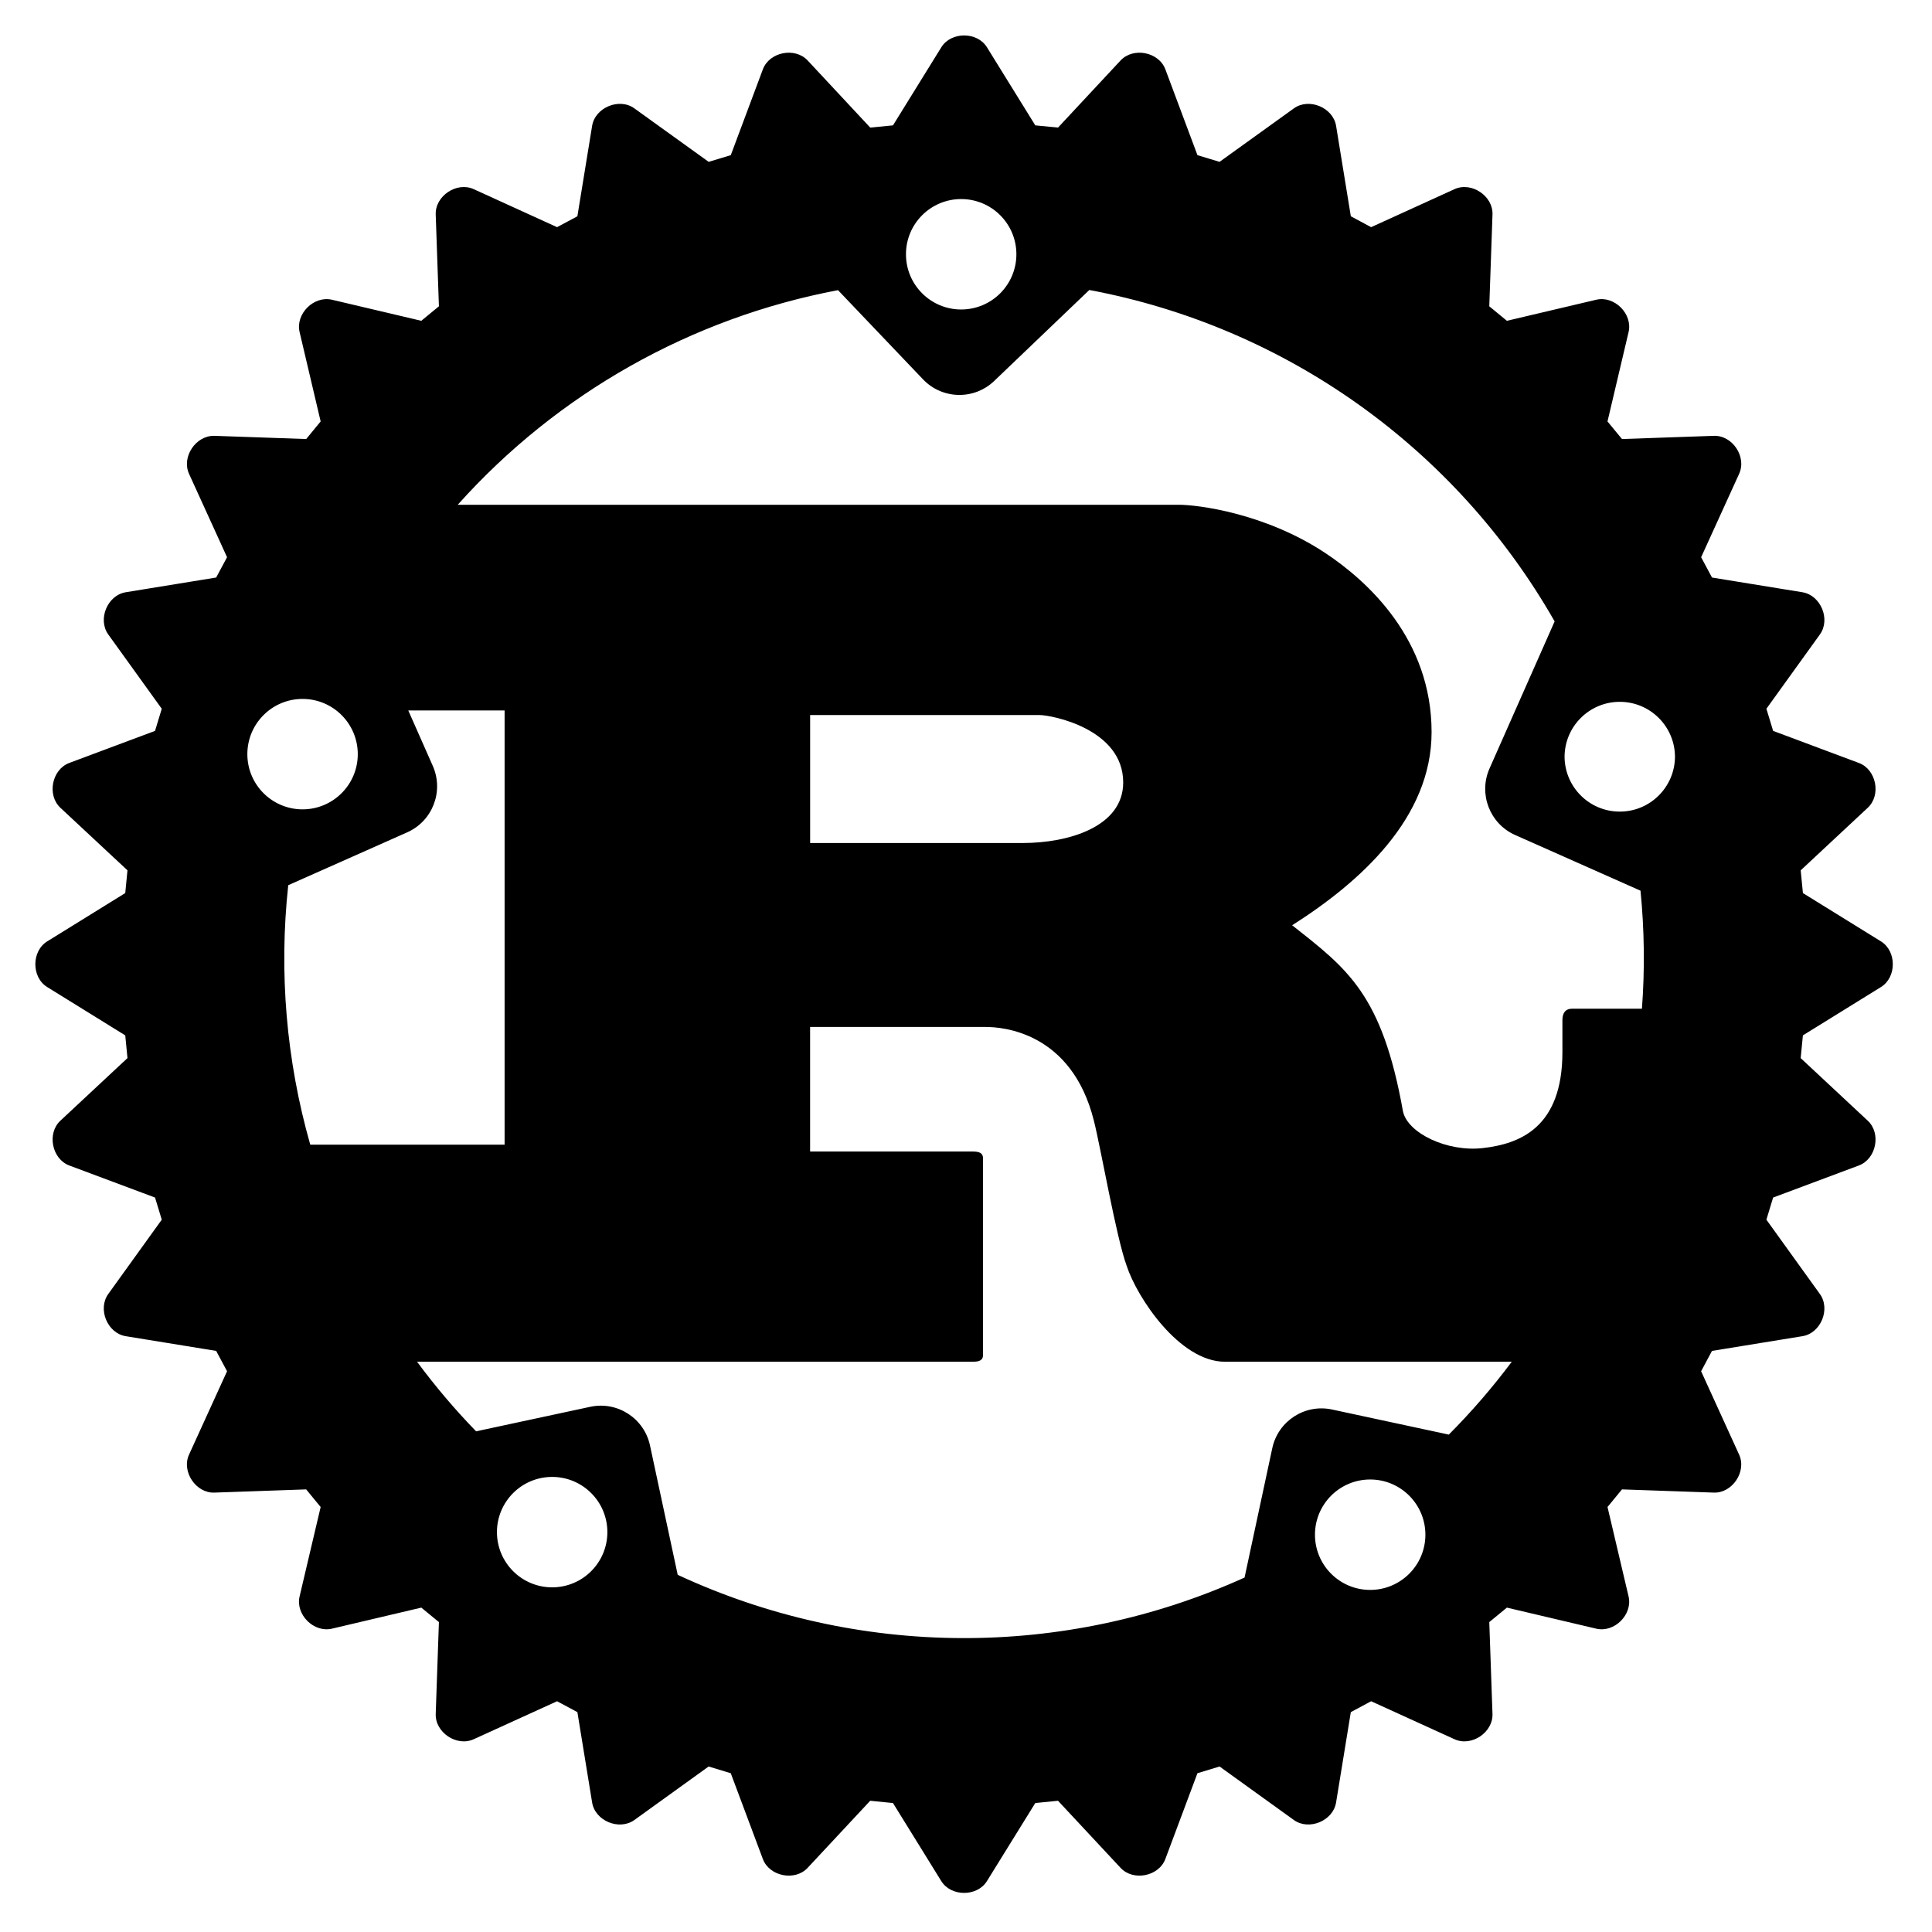
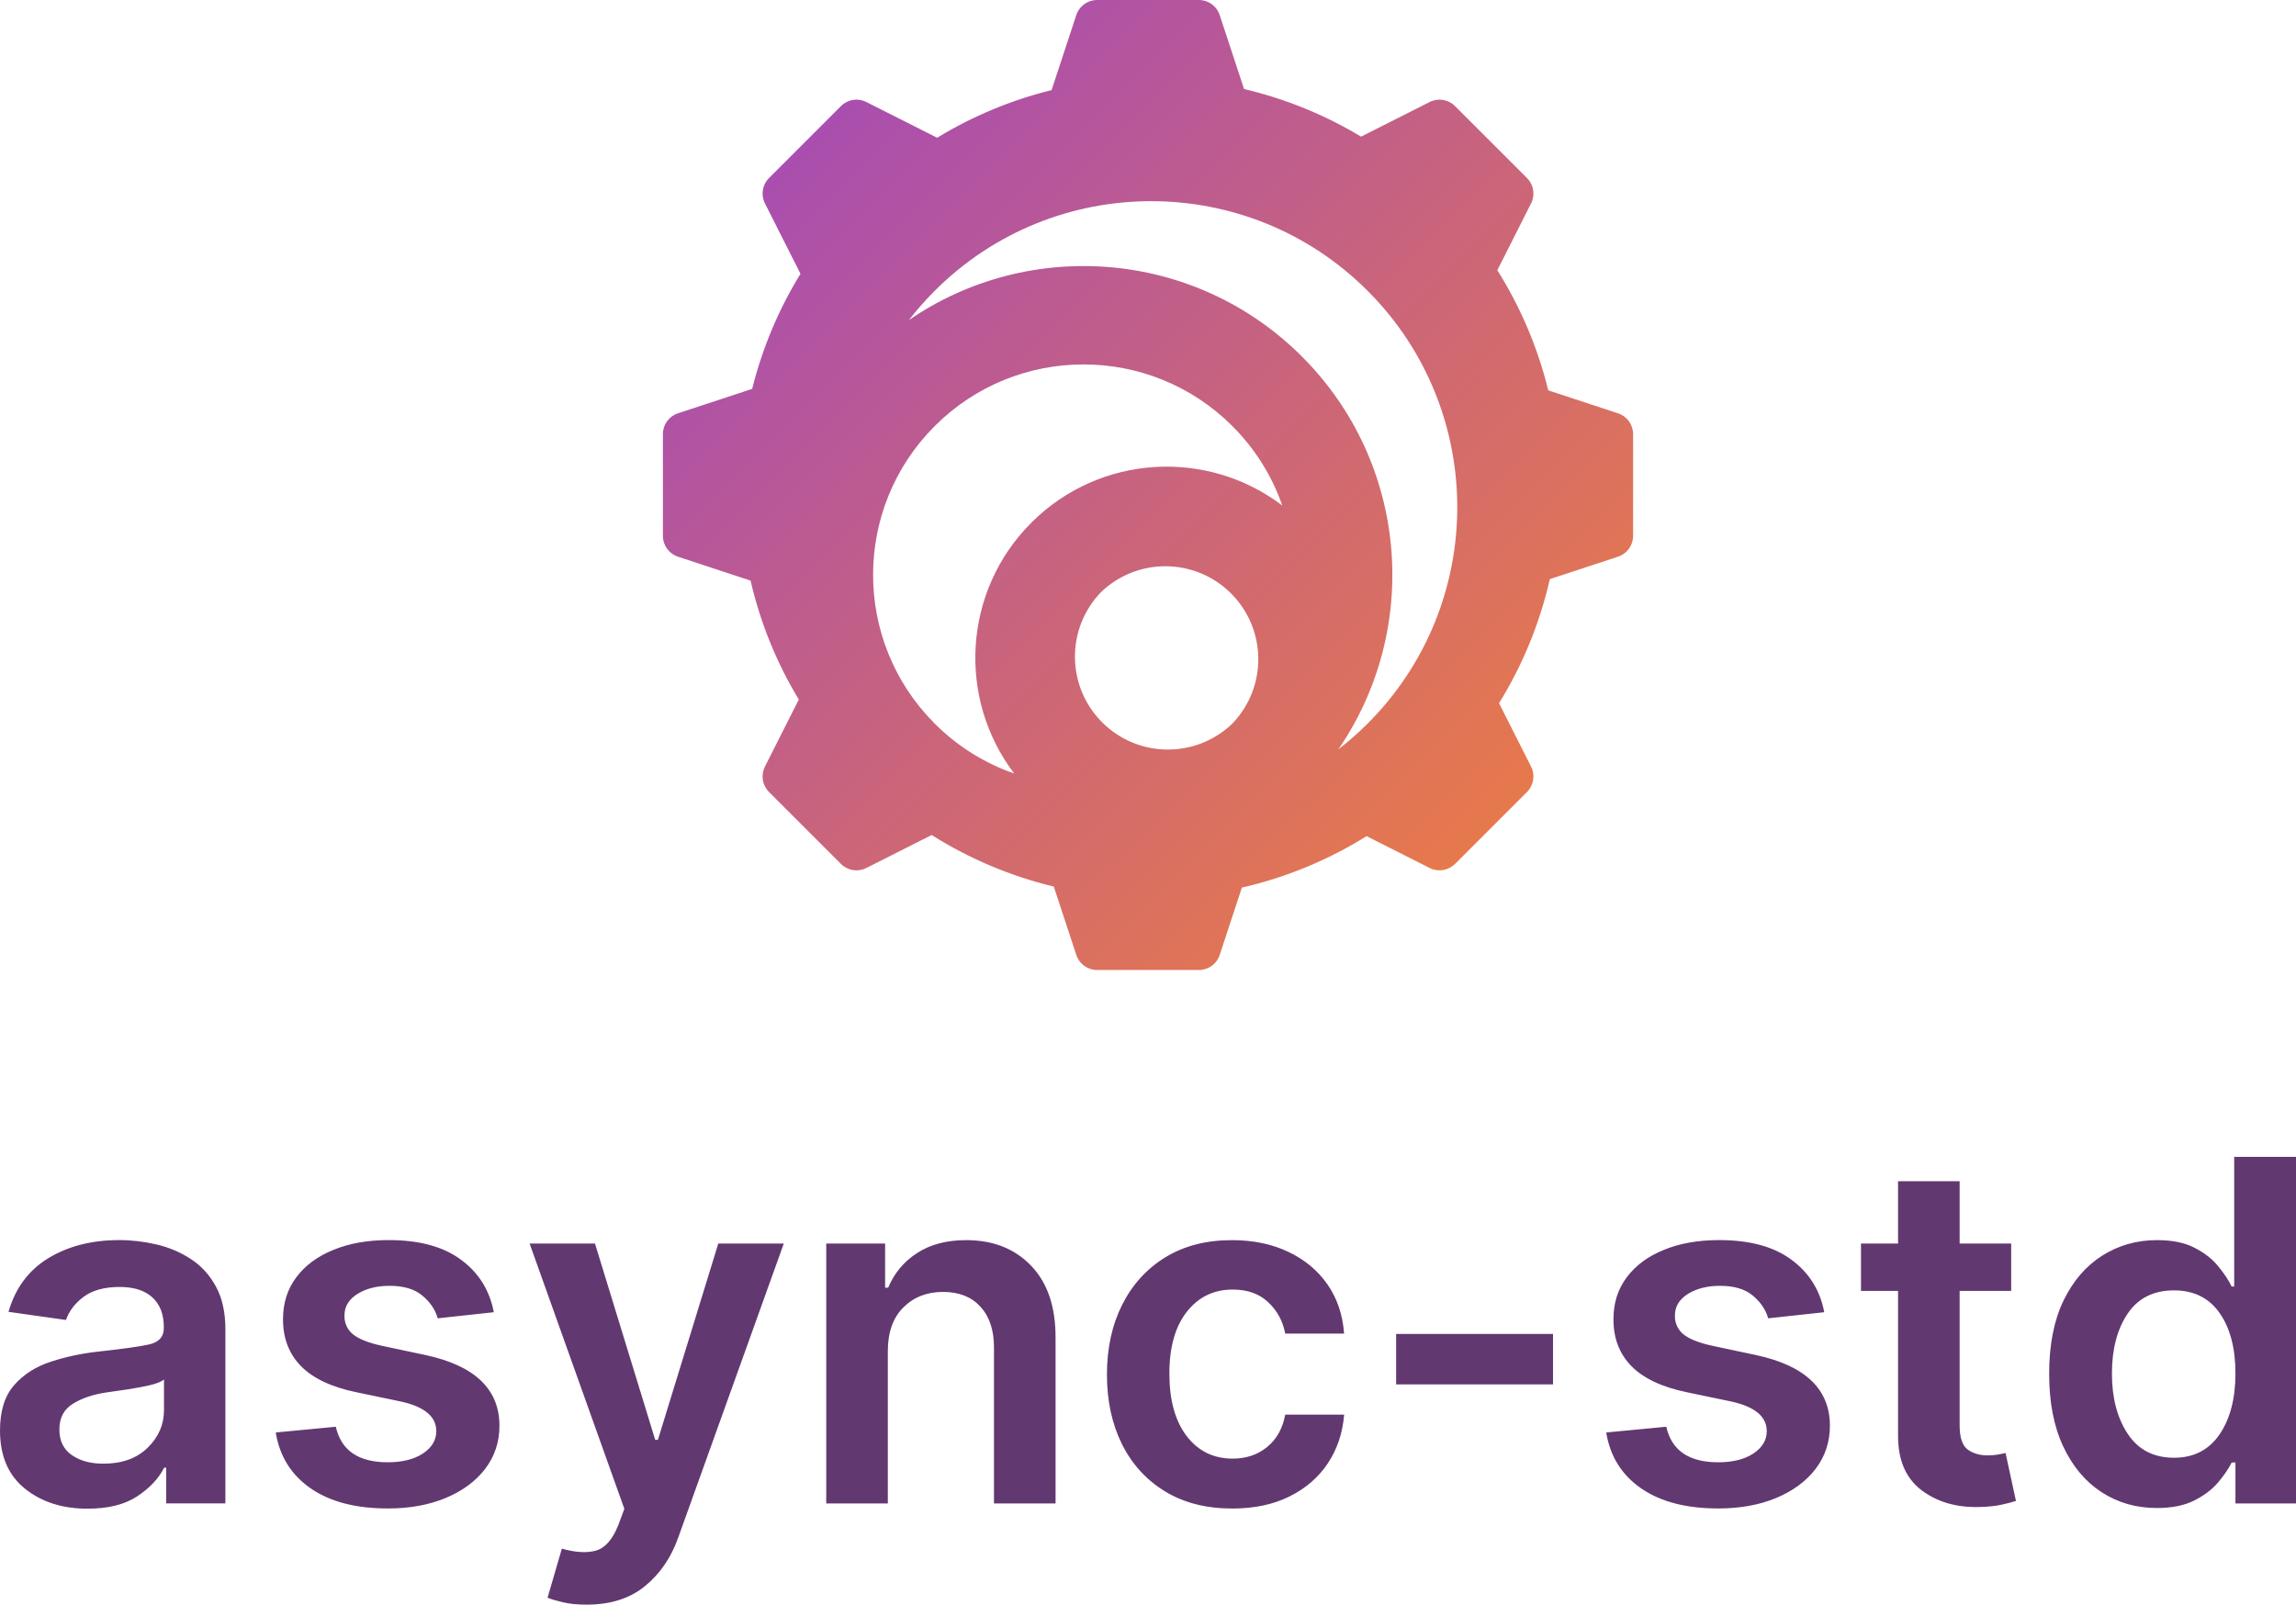
- <svg xmlns="http://www.w3.org/2000/svg" x="0px" y="0px" width="1024" height="1024" viewbox="0 0 144 144" version="1.1" id="svg60">
-   <defs id="defs64" />
-   <path d="m 480.182,134.771 a 29.262,29.262 0 0 1 58.524,0 29.262,29.262 0 0 1 -58.524,0 M 131.103,399.71 a 29.262,29.262 0 0 1 58.524,0 29.262,29.262 0 0 1 -58.524,0 m 698.148,1.365 a 29.262,29.262 0 0 1 58.523,0 29.262,29.262 0 0 1 -58.523,0 M 215.809,441.164 c 13.463,-5.979 19.545,-21.758 13.567,-35.25 l -12.983,-29.356 h 51.057 V 606.699 H 164.441 A 360.264,360.266 0 0 1 152.776,469.174 Z m 213.579,5.659 v -67.835 h 121.585 c 6.28,0 44.345,7.259 44.345,35.721 0,23.632 -29.196,32.105 -53.204,32.105 z M 263.393,812.06 a 29.262,29.262 0 0 1 58.524,0 29.262,29.262 0 0 1 -58.524,0 m 433.569,1.365 a 29.262,29.262 0 0 1 58.524,0 29.262,29.262 0 0 1 -58.524,0 m 9.048,-66.357 c -14.414,-3.088 -28.593,6.082 -31.681,20.525 l -14.687,68.541 a 360.264,360.266 0 0 1 -300.441,-1.44 L 344.521,766.153 C 341.433,751.729 327.254,742.54 312.849,745.637 L 252.34,758.63 a 360.264,360.266 0 0 1 -31.286,-36.879 h 294.425 c 3.333,0 5.555,-0.603 5.555,-3.634 v -104.149 c 0,-3.032 -2.222,-3.634 -5.555,-3.634 h -86.109 v -66.018 h 93.133 c 8.502,0 45.456,2.429 57.271,49.664 3.7,14.527 11.825,61.781 17.38,76.911 5.536,16.966 28.075,50.86 52.093,50.86 h 152.014 a 360.264,360.266 0 0 1 -33.367,38.621 z M 869.5,472.083 a 360.264,360.266 0 0 1 0.763,62.544 h -36.963 c -3.7,0 -5.188,2.429 -5.188,6.054 v 16.975 c 0,39.957 -22.53,48.648 -42.273,50.86 -18.802,2.118 -39.646,-7.871 -42.217,-19.376 -11.091,-62.384 -29.572,-75.706 -58.759,-98.726 36.219,-23.001 73.908,-56.933 73.908,-102.351 0,-49.043 -33.621,-79.934 -56.537,-95.083 -32.152,-21.193 -67.75,-25.439 -77.353,-25.439 H 242.604 A 360.264,360.266 0 0 1 444.16,153.789 l 45.06,47.273 c 10.187,10.667 27.059,11.063 37.716,0.866 l 50.417,-48.224 a 360.264,360.266 0 0 1 246.635,175.656 l -34.515,77.956 c -5.96,13.492 0.122,29.271 13.576,35.25 z m 86.081,1.262 -1.177,-12.051 35.551,-33.16 c 7.231,-6.741 4.529,-20.308 -4.717,-23.754 l -45.446,-16.994 -3.559,-11.731 28.348,-39.374 c 5.781,-8.003 0.471,-20.779 -9.264,-22.38 l -47.922,-7.796 -5.762,-10.761 20.139,-44.204 c 4.124,-9.001 -3.54,-20.515 -13.445,-20.139 l -48.638,1.695 -7.683,-9.321 11.176,-47.376 c 2.26,-9.622 -7.504,-19.395 -17.126,-17.135 l -47.367,11.166 -9.34,-7.683 1.704,-48.638 c 0.377,-9.848 -11.147,-17.54 -20.129,-13.454 l -44.194,20.148 -10.761,-5.771 -7.814,-47.932 c -1.582,-9.716 -14.367,-15.026 -22.37,-9.264 L 646.384,85.784 634.672,82.235 617.678,36.779 C 614.232,27.515 600.656,24.85 593.933,32.043 L 560.774,67.623 548.723,66.446 523.114,25.067 c -5.178,-8.379 -19.046,-8.379 -24.206,0 L 473.299,66.446 461.239,67.623 428.07,32.043 c -6.722,-7.193 -20.299,-4.529 -23.745,4.736 l -16.994,45.456 -11.722,3.549 -39.392,-28.349 c -8.003,-5.781 -20.798,-0.452 -22.379,9.264 l -7.814,47.932 -10.761,5.771 -44.194,-20.148 c -8.982,-4.105 -20.506,3.606 -20.129,13.454 l 1.695,48.638 -9.34,7.683 -47.367,-11.166 c -9.622,-2.241 -19.395,7.513 -17.135,17.135 l 11.157,47.376 -7.664,9.321 -48.638,-1.695 c -9.81,-0.282 -17.54,11.138 -13.454,20.139 l 20.148,44.204 -5.771,10.761 -47.922,7.796 c -9.735,1.582 -15.007,14.377 -9.264,22.38 l 28.348,39.374 -3.559,11.731 -45.455,16.994 c -9.227,3.446 -11.929,17.013 -4.717,23.754 l 35.56,33.16 -1.177,12.051 -41.369,25.609 c -8.379,5.178 -8.379,19.047 0,24.206 l 41.369,25.609 1.177,12.051 -35.56,33.169 c -7.212,6.722 -4.51,20.28 4.717,23.745 l 45.455,16.994 3.559,11.731 -28.348,39.383 c -5.762,8.022 -0.461,20.807 9.274,22.37 l 47.913,7.796 5.771,10.78 -20.148,44.185 c -4.105,8.982 3.644,20.534 13.454,20.139 l 48.619,-1.704 7.683,9.34 -11.157,47.386 c -2.26,9.603 7.513,19.357 17.135,17.098 l 47.367,-11.157 9.34,7.664 -1.695,48.647 c -0.377,9.848 11.147,17.55 20.129,13.445 l 44.194,-20.139 10.761,5.771 7.814,47.904 c 1.582,9.754 14.377,15.026 22.379,9.283 l 39.373,-28.368 11.731,3.568 16.994,45.437 c 3.446,9.227 17.022,11.948 23.745,4.717 l 33.169,-35.561 12.061,1.205 25.609,41.37 c 5.16,8.342 19.028,8.361 24.206,0 l 25.609,-41.37 12.051,-1.205 33.16,35.561 c 6.722,7.231 20.299,4.51 23.745,-4.717 l 16.994,-45.437 11.731,-3.568 39.383,28.368 c 8.003,5.743 20.788,0.452 22.37,-9.283 l 7.814,-47.904 10.761,-5.771 44.194,20.139 c 8.982,4.105 20.487,-3.578 20.129,-13.445 l -1.695,-48.647 9.33,-7.664 47.367,11.157 c 9.622,2.26 19.385,-7.494 17.126,-17.098 l -11.157,-47.386 7.664,-9.34 48.638,1.704 c 9.81,0.395 17.568,-11.157 13.445,-20.139 l -20.139,-44.185 5.762,-10.78 47.922,-7.796 c 9.754,-1.563 15.045,-14.349 9.264,-22.37 l -28.348,-39.383 3.559,-11.731 45.446,-16.994 c 9.245,-3.465 11.948,-17.022 4.717,-23.745 L 954.395,560.82 l 1.177,-12.051 41.369,-25.609 c 8.379,-5.159 8.389,-19.028 0.01,-24.206 z" id="path58" style="stroke-width:9.415" />
+ <svg xmlns="http://www.w3.org/2000/svg" width="446" height="311.774" version="1.1" id="svg13" style="fill:none">
+   <path d="m 163.364,20.605 a 4.249,4.249 0 0 1 4.917,-0.789 l 13.759,6.946 c 6.806,-4.145 14.285,-7.298 22.231,-9.255 L 209.073,2.922 A 4.249,4.249 0 0 1 213.107,0 h 19.784 a 4.249,4.249 0 0 1 4.035,2.919 l 4.733,14.381 c 8.127,1.909 15.773,5.06 22.731,9.246 l 13.329,-6.728 a 4.249,4.249 0 0 1 4.917,0.789 l 13.991,13.991 a 4.249,4.249 0 0 1 0.787,4.917 l -6.557,12.988 c 4.466,7.103 7.841,14.962 9.891,23.339 l 13.565,4.466 a 4.249,4.249 0 0 1 2.918,4.032 v 19.784 a 4.249,4.249 0 0 1 -2.919,4.035 l -13.258,4.363 a 79.155,79.155 0 0 1 -9.863,24.098 l 6.224,12.331 a 4.249,4.249 0 0 1 -0.787,4.917 l -13.991,13.991 a 4.249,4.249 0 0 1 -4.917,0.789 l -12.263,-6.19 a 79.179,79.179 0 0 1 -24.222,9.997 l -4.309,13.09 a 4.249,4.249 0 0 1 -4.033,2.921 h -19.784 a 4.249,4.249 0 0 1 -4.035,-2.919 l -4.374,-13.291 c -8.523,-2.05 -16.51,-5.471 -23.72,-10.016 l -12.7,6.41 a 4.249,4.249 0 0 1 -4.917,-0.789 l -13.989,-13.991 a 4.249,4.249 0 0 1 -0.789,-4.917 l 6.581,-13.036 a 79.131,79.131 0 0 1 -9.367,-23.11 l -14.112,-4.646 a 4.249,4.249 0 0 1 -2.918,-4.035 V 84.34 a 4.249,4.249 0 0 1 2.919,-4.035 l 14.422,-4.746 c 1.988,-7.999 5.186,-15.521 9.387,-22.359 l -6.91,-13.689 a 4.249,4.249 0 0 1 0.789,-4.917 z M 181.7,140.717 c 4.478,4.439 9.726,7.63 15.311,9.574 -11.08,-14.566 -9.969,-35.441 3.332,-48.741 13.302,-13.3 34.175,-14.411 48.741,-3.332 a 40.706,40.706 0 0 0 -9.7,-15.437 c -15.965,-15.965 -41.846,-15.965 -57.811,0 -15.922,15.921 -15.965,41.709 -0.127,57.683 l 0.127,0.127 z m 57.727,-0.172 a 18.054,18.054 0 0 0 -25.572,-25.481 18.054,18.054 0 0 0 25.481,25.572 z m 13.469,-71.28 c 20.767,20.767 23.126,52.974 7.073,76.34 a 60.224,60.224 0 0 0 5.691,-5.015 c 23.219,-23.221 23.219,-60.868 0,-84.088 -23.219,-23.221 -60.868,-23.221 -84.088,0 a 60.02,60.02 0 0 0 -5.015,5.69 c 23.365,-16.053 55.572,-13.697 76.34,7.073 z" id="path2" style="fill:url(#A);fill-rule:evenodd;stroke-width:1.2" />
+   <path d="m 16.985,293.131 c -4.846,0 -8.9,-1.293 -12.127,-3.88 -3.227,-2.587 -4.858,-6.357 -4.858,-11.31 0,-3.792 0.914,-6.73 2.743,-8.812 1.85,-2.104 4.24,-3.628 7.17,-4.57 2.953,-0.965 6.07,-1.622 9.352,-1.973 4.472,-0.482 7.678,-0.932 9.616,-1.348 1.96,-0.416 2.94,-1.48 2.94,-3.2 v -0.197 c 0,-2.477 -0.738,-4.395 -2.214,-5.754 -1.476,-1.359 -3.602,-2.038 -6.377,-2.038 -2.93,0 -5.255,0.636 -6.973,1.907 -1.696,1.27 -2.842,2.773 -3.437,4.505 l -11.17,-1.578 c 1.322,-4.603 3.9,-8.078 7.733,-10.423 3.855,-2.345 8.448,-3.518 13.78,-3.518 2.423,0 4.846,0.285 7.27,0.855 2.424,0.57 4.638,1.512 6.642,2.828 2.027,1.315 3.646,3.1 4.858,5.327 1.234,2.236 1.85,5.02 1.85,8.352 v 33.8 h -11.5 v -6.94 h -0.397 c -1.08,2.126 -2.84,4 -5.287,5.6 -2.423,1.578 -5.628,2.367 -9.616,2.367 z m 3.106,-8.746 c 3.613,0 6.477,-1.03 8.592,-3.1 2.115,-2.07 3.172,-4.493 3.172,-7.3 v -5.95 c -0.506,0.416 -1.443,0.8 -2.808,1.118 -1.344,0.307 -2.776,0.57 -4.296,0.8 l -3.867,0.56 c -2.665,0.373 -4.9,1.107 -6.675,2.203 -1.784,1.074 -2.676,2.75 -2.676,5.03 0,2.192 0.804,3.847 2.412,4.965 1.608,1.118 3.657,1.677 6.146,1.677 z m 75.84,-29.427 -10.905,1.184 c -0.463,-1.666 -1.454,-3.135 -2.974,-4.406 -1.498,-1.27 -3.624,-1.907 -6.378,-1.907 -2.5,0 -4.582,0.537 -6.28,1.6 -1.674,1.074 -2.5,2.466 -2.478,4.176 a 4.45,4.45 0 0 0 1.619,3.617 c 1.124,0.92 2.974,1.666 5.552,2.236 l 8.658,1.84 c 9.495,2.06 14.253,6.62 14.275,13.678 0,3.18 -0.925,5.984 -2.776,8.417 -1.85,2.412 -4.406,4.297 -7.666,5.656 -3.26,1.359 -7.006,2.038 -11.235,2.038 -6.235,0 -11.236,-1.304 -15.003,-3.912 -3.767,-2.608 -6.025,-6.226 -6.774,-10.85 l 11.665,-1.118 c 1.035,4.603 4.395,6.905 10.08,6.905 2.84,0 5.122,-0.57 6.84,-1.7 1.74,-1.16 2.6,-2.608 2.6,-4.34 0,-2.828 -2.28,-4.746 -6.84,-5.754 l -8.658,-1.808 c -4.868,-1.008 -8.47,-2.707 -10.805,-5.096 -2.336,-2.4 -3.492,-5.458 -3.47,-9.14 0,-3.113 0.86,-5.8 2.577,-8.1 1.72,-2.302 4.12,-4.077 7.204,-5.326 3.084,-1.27 6.664,-1.907 10.74,-1.907 5.948,0 10.63,1.27 14.044,3.814 3.437,2.52 5.563,5.918 6.378,10.193 z m 17.969,56.816 c -1.74,0 -3.26,-0.153 -4.56,-0.46 -1.3,-0.307 -2.3,-0.603 -2.974,-0.888 l 2.776,-9.535 c 2.622,0.745 4.814,0.877 6.576,0.394 1.784,-0.482 3.238,-2.115 4.362,-4.9 l 1.2,-3.222 -18.406,-51.555 h 12.7 l 11.698,38.14 h 0.528 l 11.73,-38.14 h 12.723 l -20.488,57.08 c -1.4,3.967 -3.58,7.135 -6.5,9.502 -2.93,2.4 -6.708,3.584 -11.334,3.584 z m 58.562,-49.254 v 29.592 H 160.5 v -50.503 h 11.433 v 8.582 h 0.595 c 1.167,-2.806 3.03,-5.042 5.585,-6.708 2.577,-1.688 5.76,-2.532 9.55,-2.532 5.243,0 9.45,1.655 12.623,4.965 3.194,3.3 4.78,8 4.758,14.04 v 32.157 h -11.962 v -30.316 c 0,-3.376 -0.88,-6.017 -2.644,-7.924 -1.74,-1.907 -4.152,-2.86 -7.237,-2.86 -3.15,0 -5.727,1.008 -7.732,3.025 -2.005,1.995 -3.007,4.822 -3.007,8.483 z m 66.883,30.578 c -5.045,0 -9.385,-1.107 -13.02,-3.32 -3.635,-2.213 -6.433,-5.282 -8.393,-9.206 -1.94,-3.924 -2.908,-8.428 -2.908,-13.514 0,-5.15 1,-9.678 2.974,-13.58 1.982,-3.924 4.78,-6.992 8.393,-9.206 3.635,-2.214 7.93,-3.32 12.888,-3.32 4.14,0 7.798,0.756 10.97,2.27 3.172,1.5 5.706,3.595 7.6,6.313 1.894,2.718 2.974,5.907 3.24,9.568 h -11.434 c -0.463,-2.433 -1.564,-4.46 -3.305,-6.083 -1.718,-1.644 -4.02,-2.466 -6.906,-2.466 -3.68,0 -6.653,1.447 -8.922,4.34 -2.247,2.87 -3.37,6.86 -3.37,11.968 0,5.15 1.113,9.195 3.338,12.133 2.247,2.937 5.232,4.406 8.955,4.406 2.622,0 4.847,-0.746 6.675,-2.236 1.85,-1.5 3.03,-3.595 3.536,-6.313 H 261.1 c -0.287,3.573 -1.344,6.73 -3.173,9.47 -1.829,2.74 -4.318,4.888 -7.468,6.445 -3.15,1.557 -6.85,2.334 -11.103,2.334 z m 62.33,-33.932 v 9.808 H 271.2 v -9.798 h 30.467 z m 52.698,-4.208 -10.904,1.184 c -0.463,-1.666 -1.454,-3.135 -2.974,-4.406 -1.498,-1.27 -3.624,-1.907 -6.378,-1.907 -2.5,0 -4.582,0.537 -6.28,1.6 -1.674,1.074 -2.5,2.466 -2.478,4.176 a 4.45,4.45 0 0 0 1.619,3.617 c 1.124,0.92 2.974,1.666 5.552,2.236 l 8.658,1.84 c 9.494,2.06 14.253,6.62 14.275,13.678 0,3.18 -0.925,5.984 -2.776,8.417 -1.85,2.412 -4.406,4.297 -7.666,5.656 -3.26,1.359 -7.006,2.038 -11.236,2.038 -6.234,0 -11.235,-1.304 -15.002,-3.912 -3.767,-2.608 -6.025,-6.226 -6.774,-10.85 l 11.665,-1.118 c 1.035,4.603 4.395,6.905 10.078,6.905 2.842,0 5.122,-0.57 6.84,-1.7 1.74,-1.16 2.6,-2.608 2.6,-4.34 0,-2.828 -2.28,-4.746 -6.84,-5.754 l -8.658,-1.808 c -4.868,-1.008 -8.47,-2.707 -10.806,-5.096 -2.335,-2.4 -3.5,-5.458 -3.47,-9.14 0,-3.113 0.86,-5.8 2.577,-8.1 1.72,-2.302 4.12,-4.077 7.204,-5.326 3.084,-1.27 6.664,-1.907 10.74,-1.907 5.948,0 10.63,1.27 14.044,3.814 3.437,2.52 5.562,5.918 6.377,10.193 z m 36.3,-13.35 v 9.206 h -10.012 v 26.107 c 0,2.4 0.528,3.968 1.586,4.735 1.057,0.745 2.335,1.118 3.833,1.118 0.75,0 1.432,-0.055 2.05,-0.164 l 1.454,-0.296 2.016,9.305 c -0.64,0.22 -1.553,0.46 -2.743,0.723 -1.168,0.263 -2.6,0.416 -4.296,0.46 -4.494,0.132 -8.272,-0.964 -11.334,-3.288 -3.04,-2.323 -4.55,-5.863 -4.528,-10.62 v -28.08 h -7.203 v -9.206 h 7.203 v -12.1 h 11.963 v 12.1 h 10.012 z m 28.296,51.39 c -3.987,0 -7.556,-1.02 -10.706,-3.058 -3.15,-2.038 -5.64,-4.998 -7.47,-8.878 -1.83,-3.88 -2.742,-8.592 -2.742,-14.138 0,-5.6 0.925,-10.346 2.775,-14.204 1.873,-3.858 4.395,-6.784 7.568,-8.78 3.173,-1.996 6.708,-2.992 10.607,-2.992 2.996,0 5.442,0.504 7.336,1.512 1.917,0.986 3.437,2.18 4.56,3.584 1.146,1.38 2.016,2.685 2.6,3.913 h 0.496 v -25.183 H 446 v 67.338 h -11.764 v -7.957 h -0.727 c -0.617,1.227 -1.5,2.532 -2.677,3.913 -1.167,1.36 -2.7,2.52 -4.626,3.485 -1.926,0.965 -4.33,1.447 -7.237,1.447 z m 3.338,-9.766 c 3.8,0 6.752,-1.5 8.823,-4.504 2.07,-3.025 3.106,-6.98 3.106,-11.87 0,-4.9 -1.024,-8.823 -3.073,-11.738 -2.05,-2.937 -5,-4.406 -8.856,-4.406 -3.988,0 -6.995,1.512 -9.022,4.537 -2.027,3.025 -3.04,6.894 -3.04,11.607 0,4.735 1.025,8.647 3.074,11.738 2.049,3.091 5.044,4.636 8.988,4.636 z" id="path4" style="fill:#623871" />
+   <defs id="defs11">
+     <linearGradient id="A" x1="4.998" y1="5.29" x2="146.855" y2="147.953" gradientUnits="userSpaceOnUse" gradientTransform="matrix(1.200404,0,0,1.200404,128.7683,0)">
+       <stop stop-color="#a047bf" id="stop6" />
+       <stop offset="1" stop-color="#ee7e40" id="stop8" />
+     </linearGradient>
+   </defs>
</svg>
